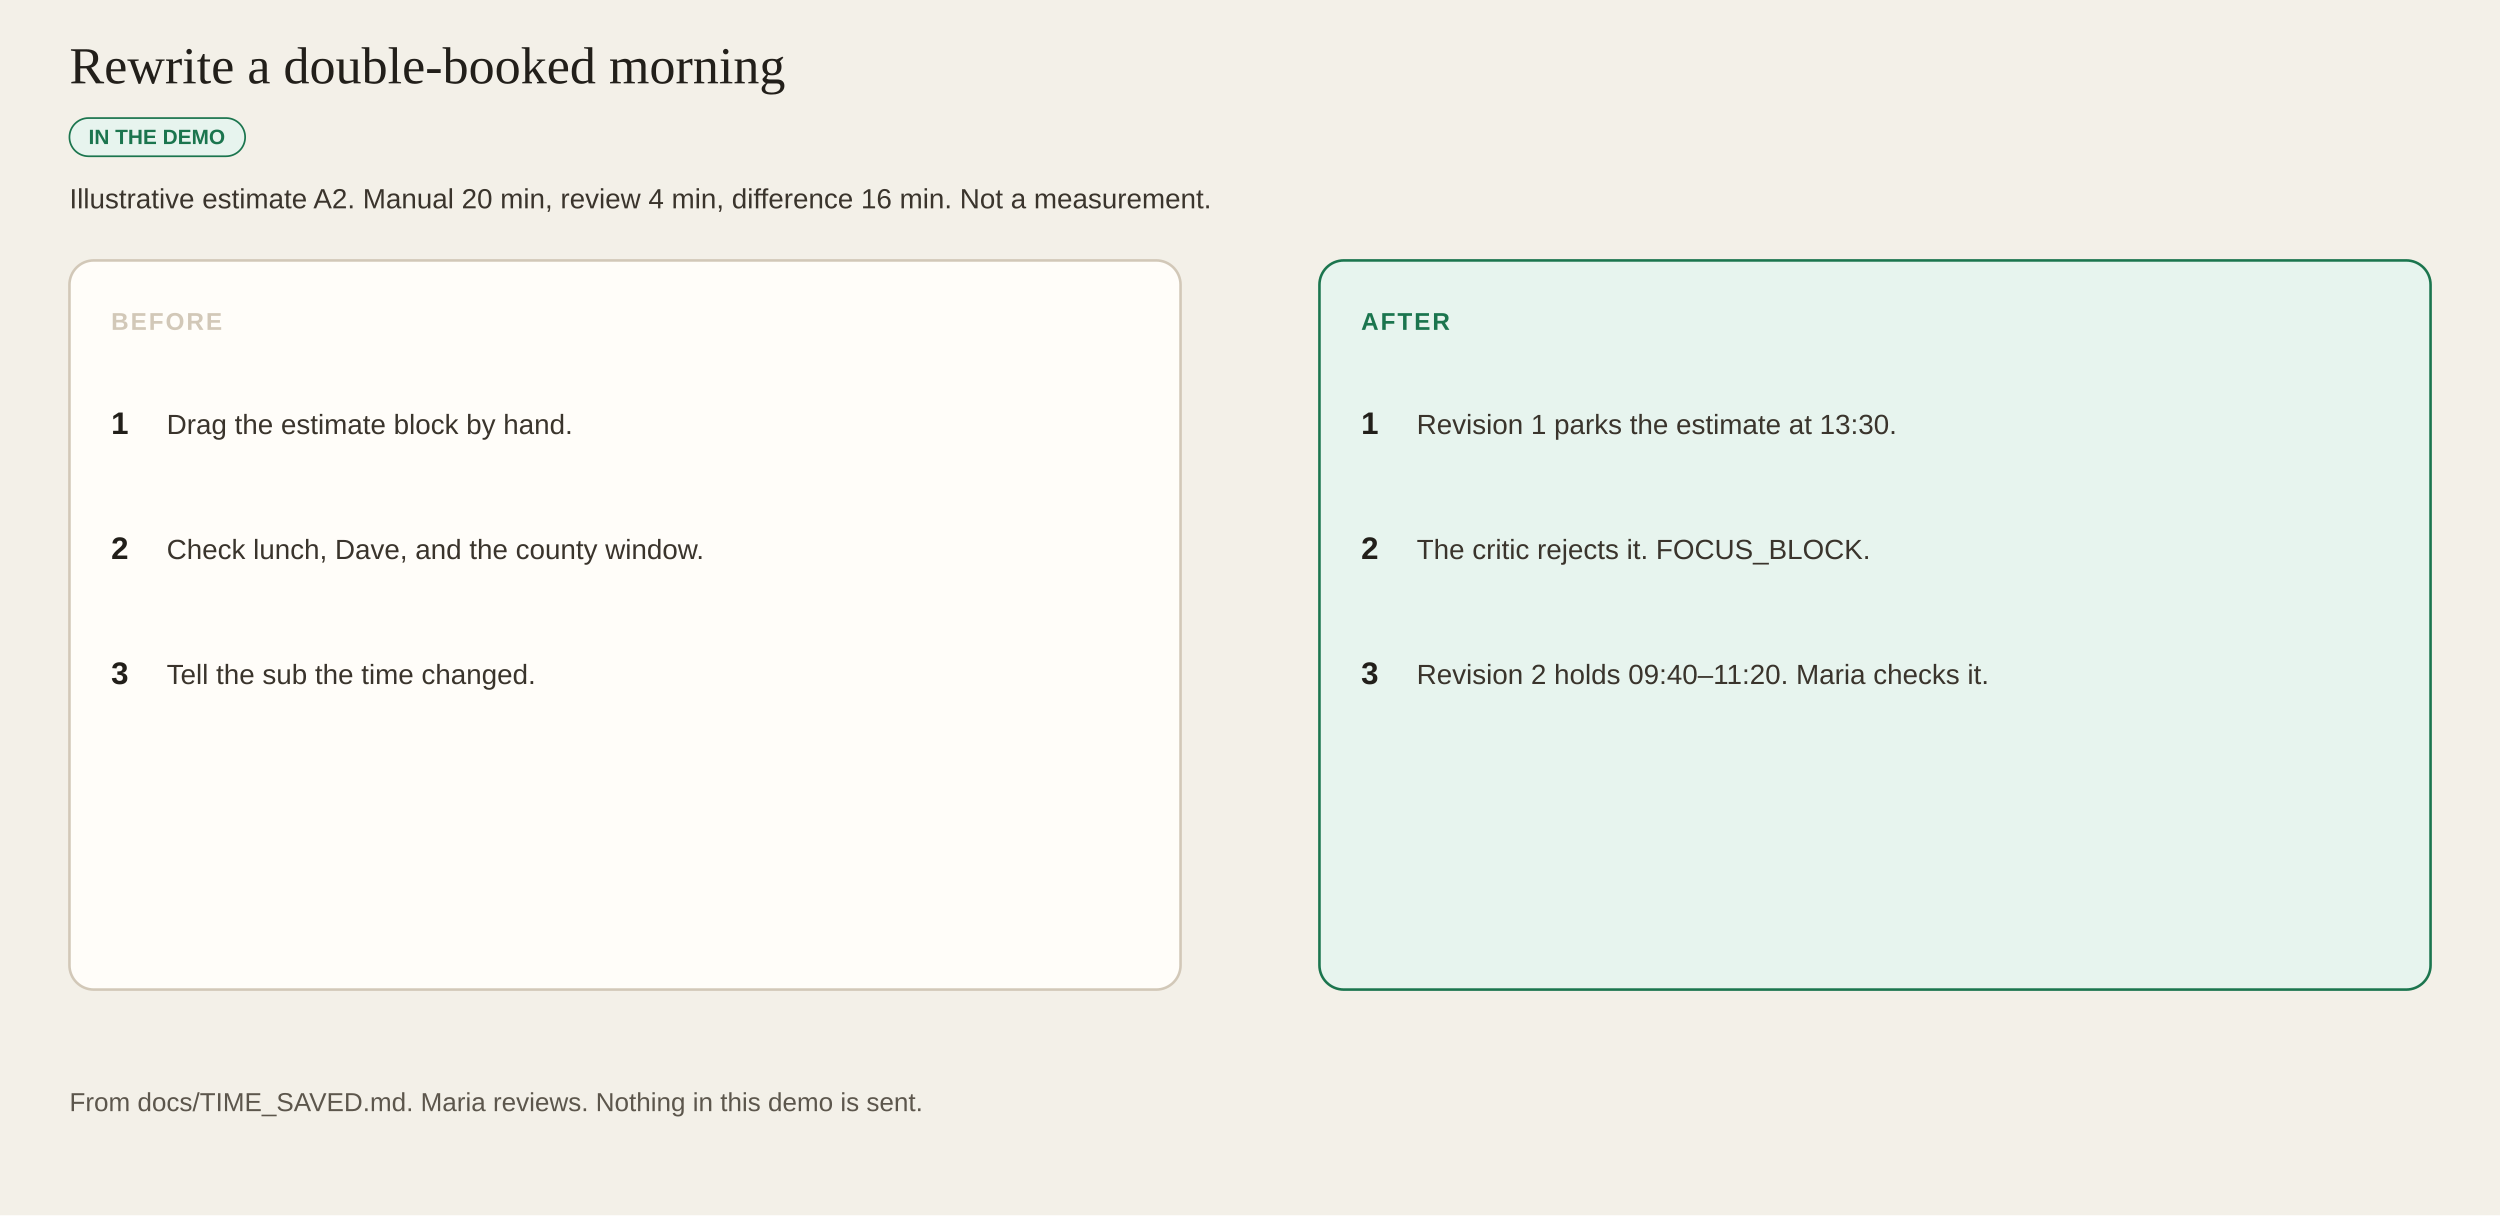
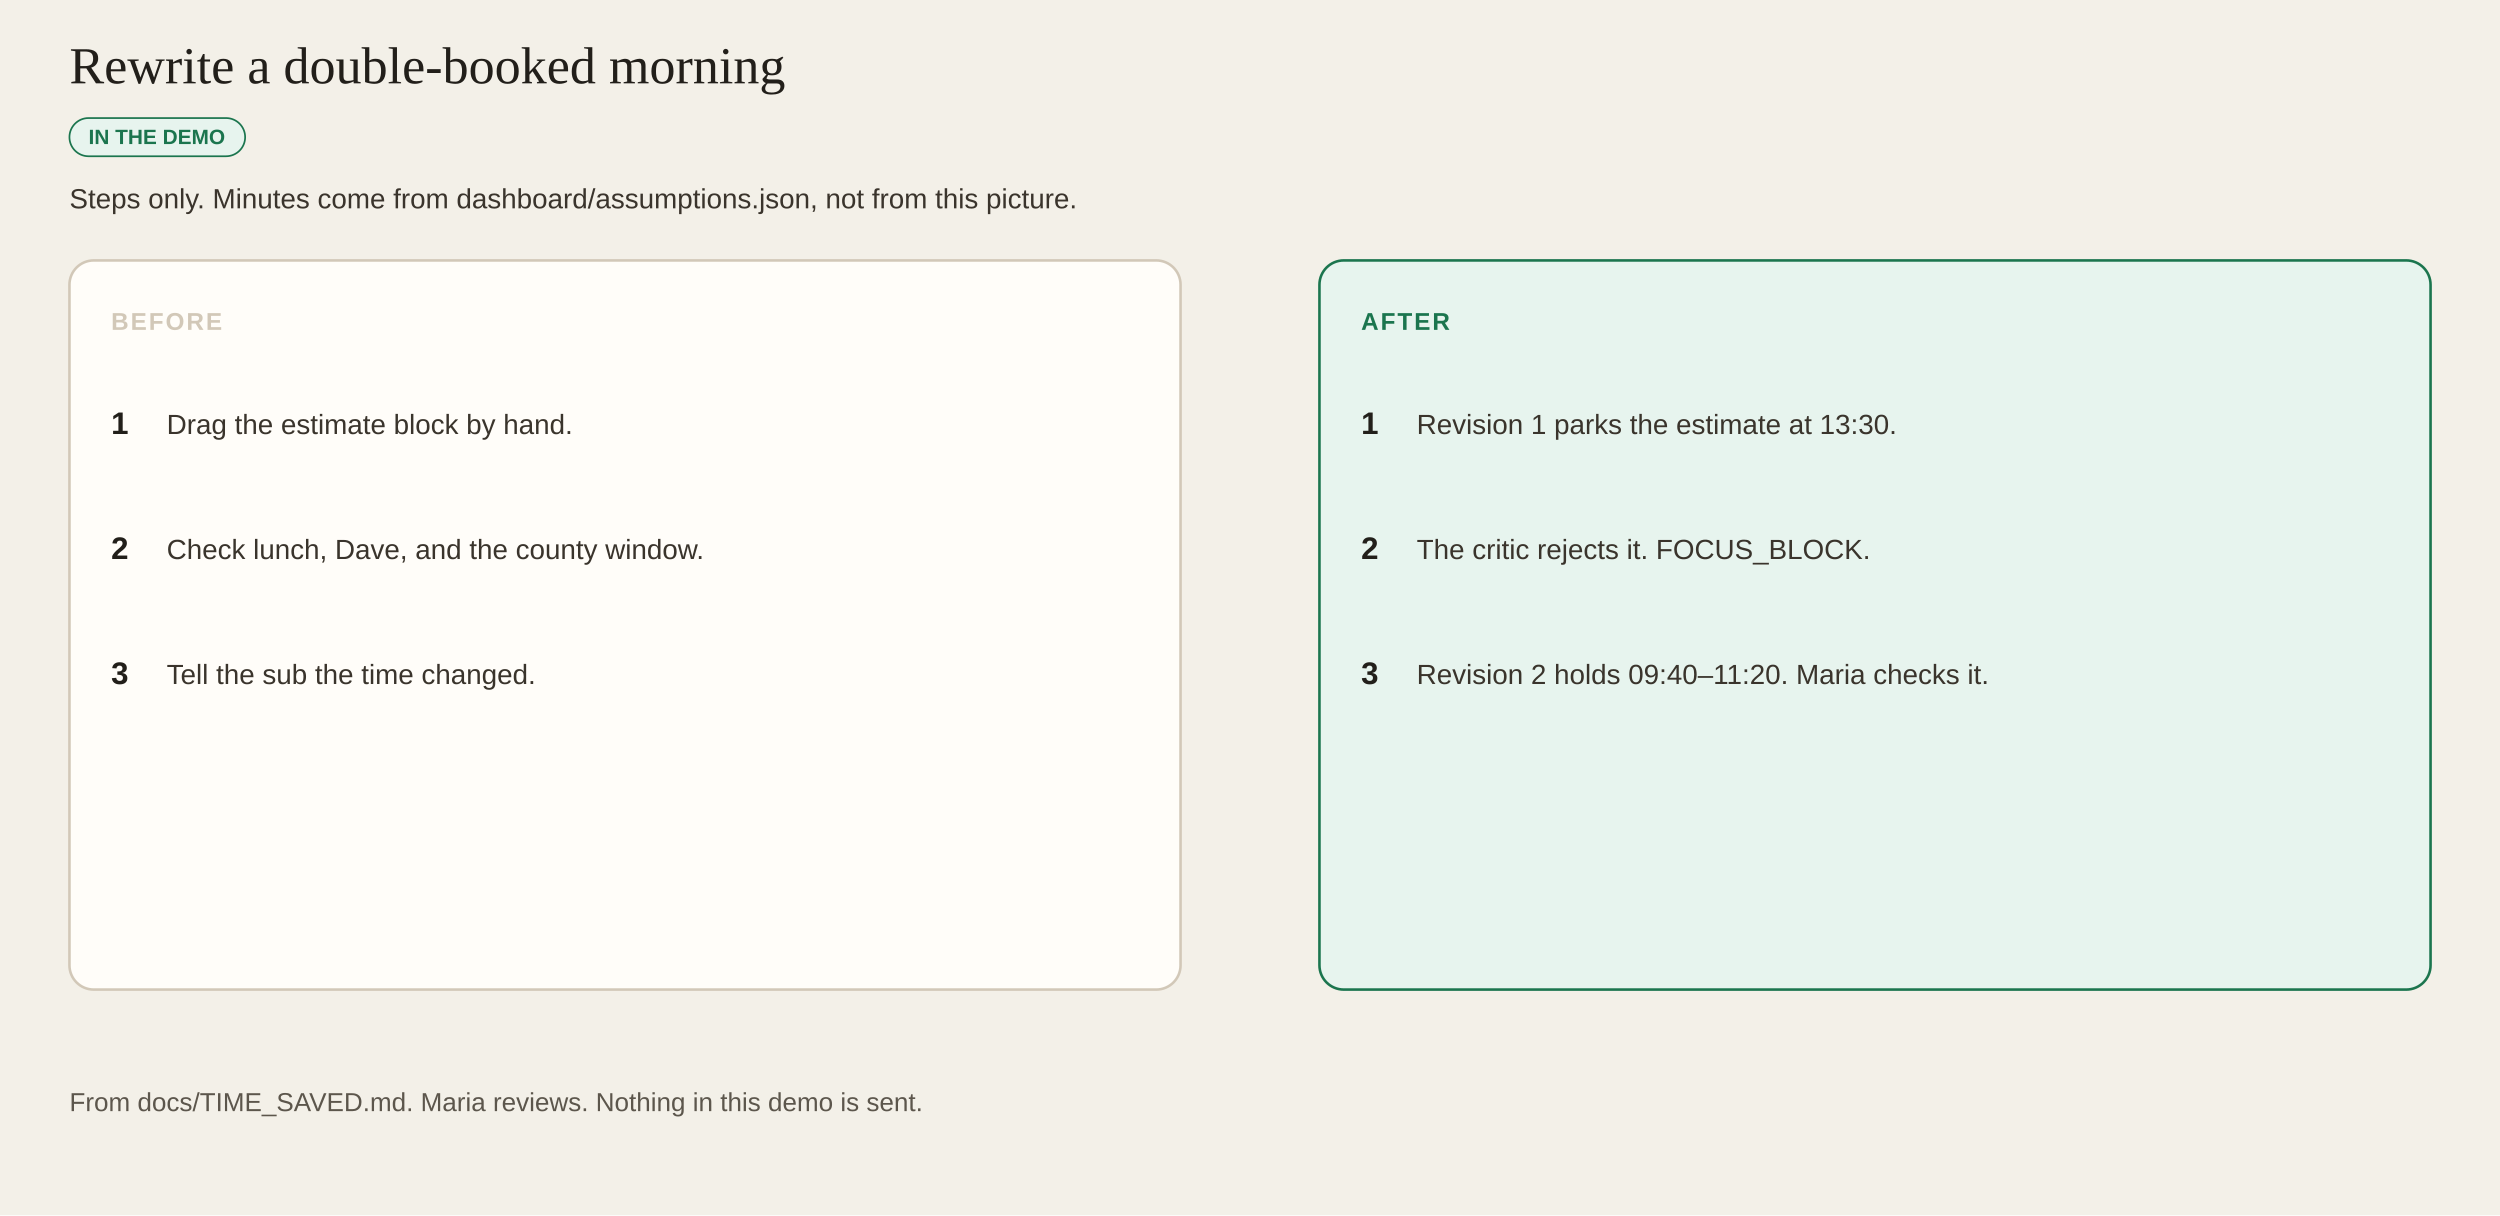
<svg xmlns="http://www.w3.org/2000/svg" width="1440" height="700" viewBox="0 0 1440 700" role="img" aria-labelledby="title desc">
  <style>text { font-family: "Liberation Sans", "Segoe UI", system-ui, sans-serif; } .serif { font-family: Georgia, "Liberation Serif", Palatino, serif; }</style>
  <rect width="1440" height="700" fill="#f3f0e8" />
  <text x="40" y="48" class="serif" font-size="30" fill="#221f1a">Rewrite a double-booked morning</text>
  <rect x="40" y="68" width="101.2" height="22" rx="11" fill="#e7f4ee" stroke="#1b754e" />
  <text x="51" y="83" fill="#1b754e" font-size="12" font-weight="700">IN THE DEMO</text>
-   <text x="40" y="120" font-size="16" fill="#3a342c">Illustrative estimate A2. Manual 20 min, review 4 min, difference 16 min. Not a measurement.</text>
+   <text x="40" y="120" font-size="16" fill="#3a342c">Steps only. Minutes come from dashboard/assumptions.json, not from this picture.</text>
  <rect x="40" y="150" width="640" height="420" rx="14" fill="#fffdf9" stroke="#d2c8b8" stroke-width="1.5" />
  <text x="64" y="190" fill="#d2c8b8" font-size="14" font-weight="700" letter-spacing="0.08em">BEFORE</text>
  <text x="64" y="250" fill="#221f1a" font-size="18" font-weight="700">1</text>
  <text x="96" y="250" fill="#3a342c" font-size="16">Drag the estimate block by hand.</text>
  <text x="64" y="322" fill="#221f1a" font-size="18" font-weight="700">2</text>
  <text x="96" y="322" fill="#3a342c" font-size="16">Check lunch, Dave, and the county window.</text>
  <text x="64" y="394" fill="#221f1a" font-size="18" font-weight="700">3</text>
  <text x="96" y="394" fill="#3a342c" font-size="16">Tell the sub the time changed.</text>
  <rect x="760" y="150" width="640" height="420" rx="14" fill="#e7f4ee" stroke="#1b754e" stroke-width="1.5" />
  <text x="784" y="190" fill="#1b754e" font-size="14" font-weight="700" letter-spacing="0.08em">AFTER</text>
  <text x="784" y="250" fill="#221f1a" font-size="18" font-weight="700">1</text>
  <text x="816" y="250" fill="#3a342c" font-size="16">Revision 1 parks the estimate at 13:30.</text>
  <text x="784" y="322" fill="#221f1a" font-size="18" font-weight="700">2</text>
  <text x="816" y="322" fill="#3a342c" font-size="16">The critic rejects it. FOCUS_BLOCK.</text>
  <text x="784" y="394" fill="#221f1a" font-size="18" font-weight="700">3</text>
  <text x="816" y="394" fill="#3a342c" font-size="16">Revision 2 holds 09:40–11:20. Maria checks it.</text>
  <text x="40" y="640" font-size="15" fill="#5c564c">From docs/TIME_SAVED.md. Maria reviews. Nothing in this demo is sent.</text>
</svg>
